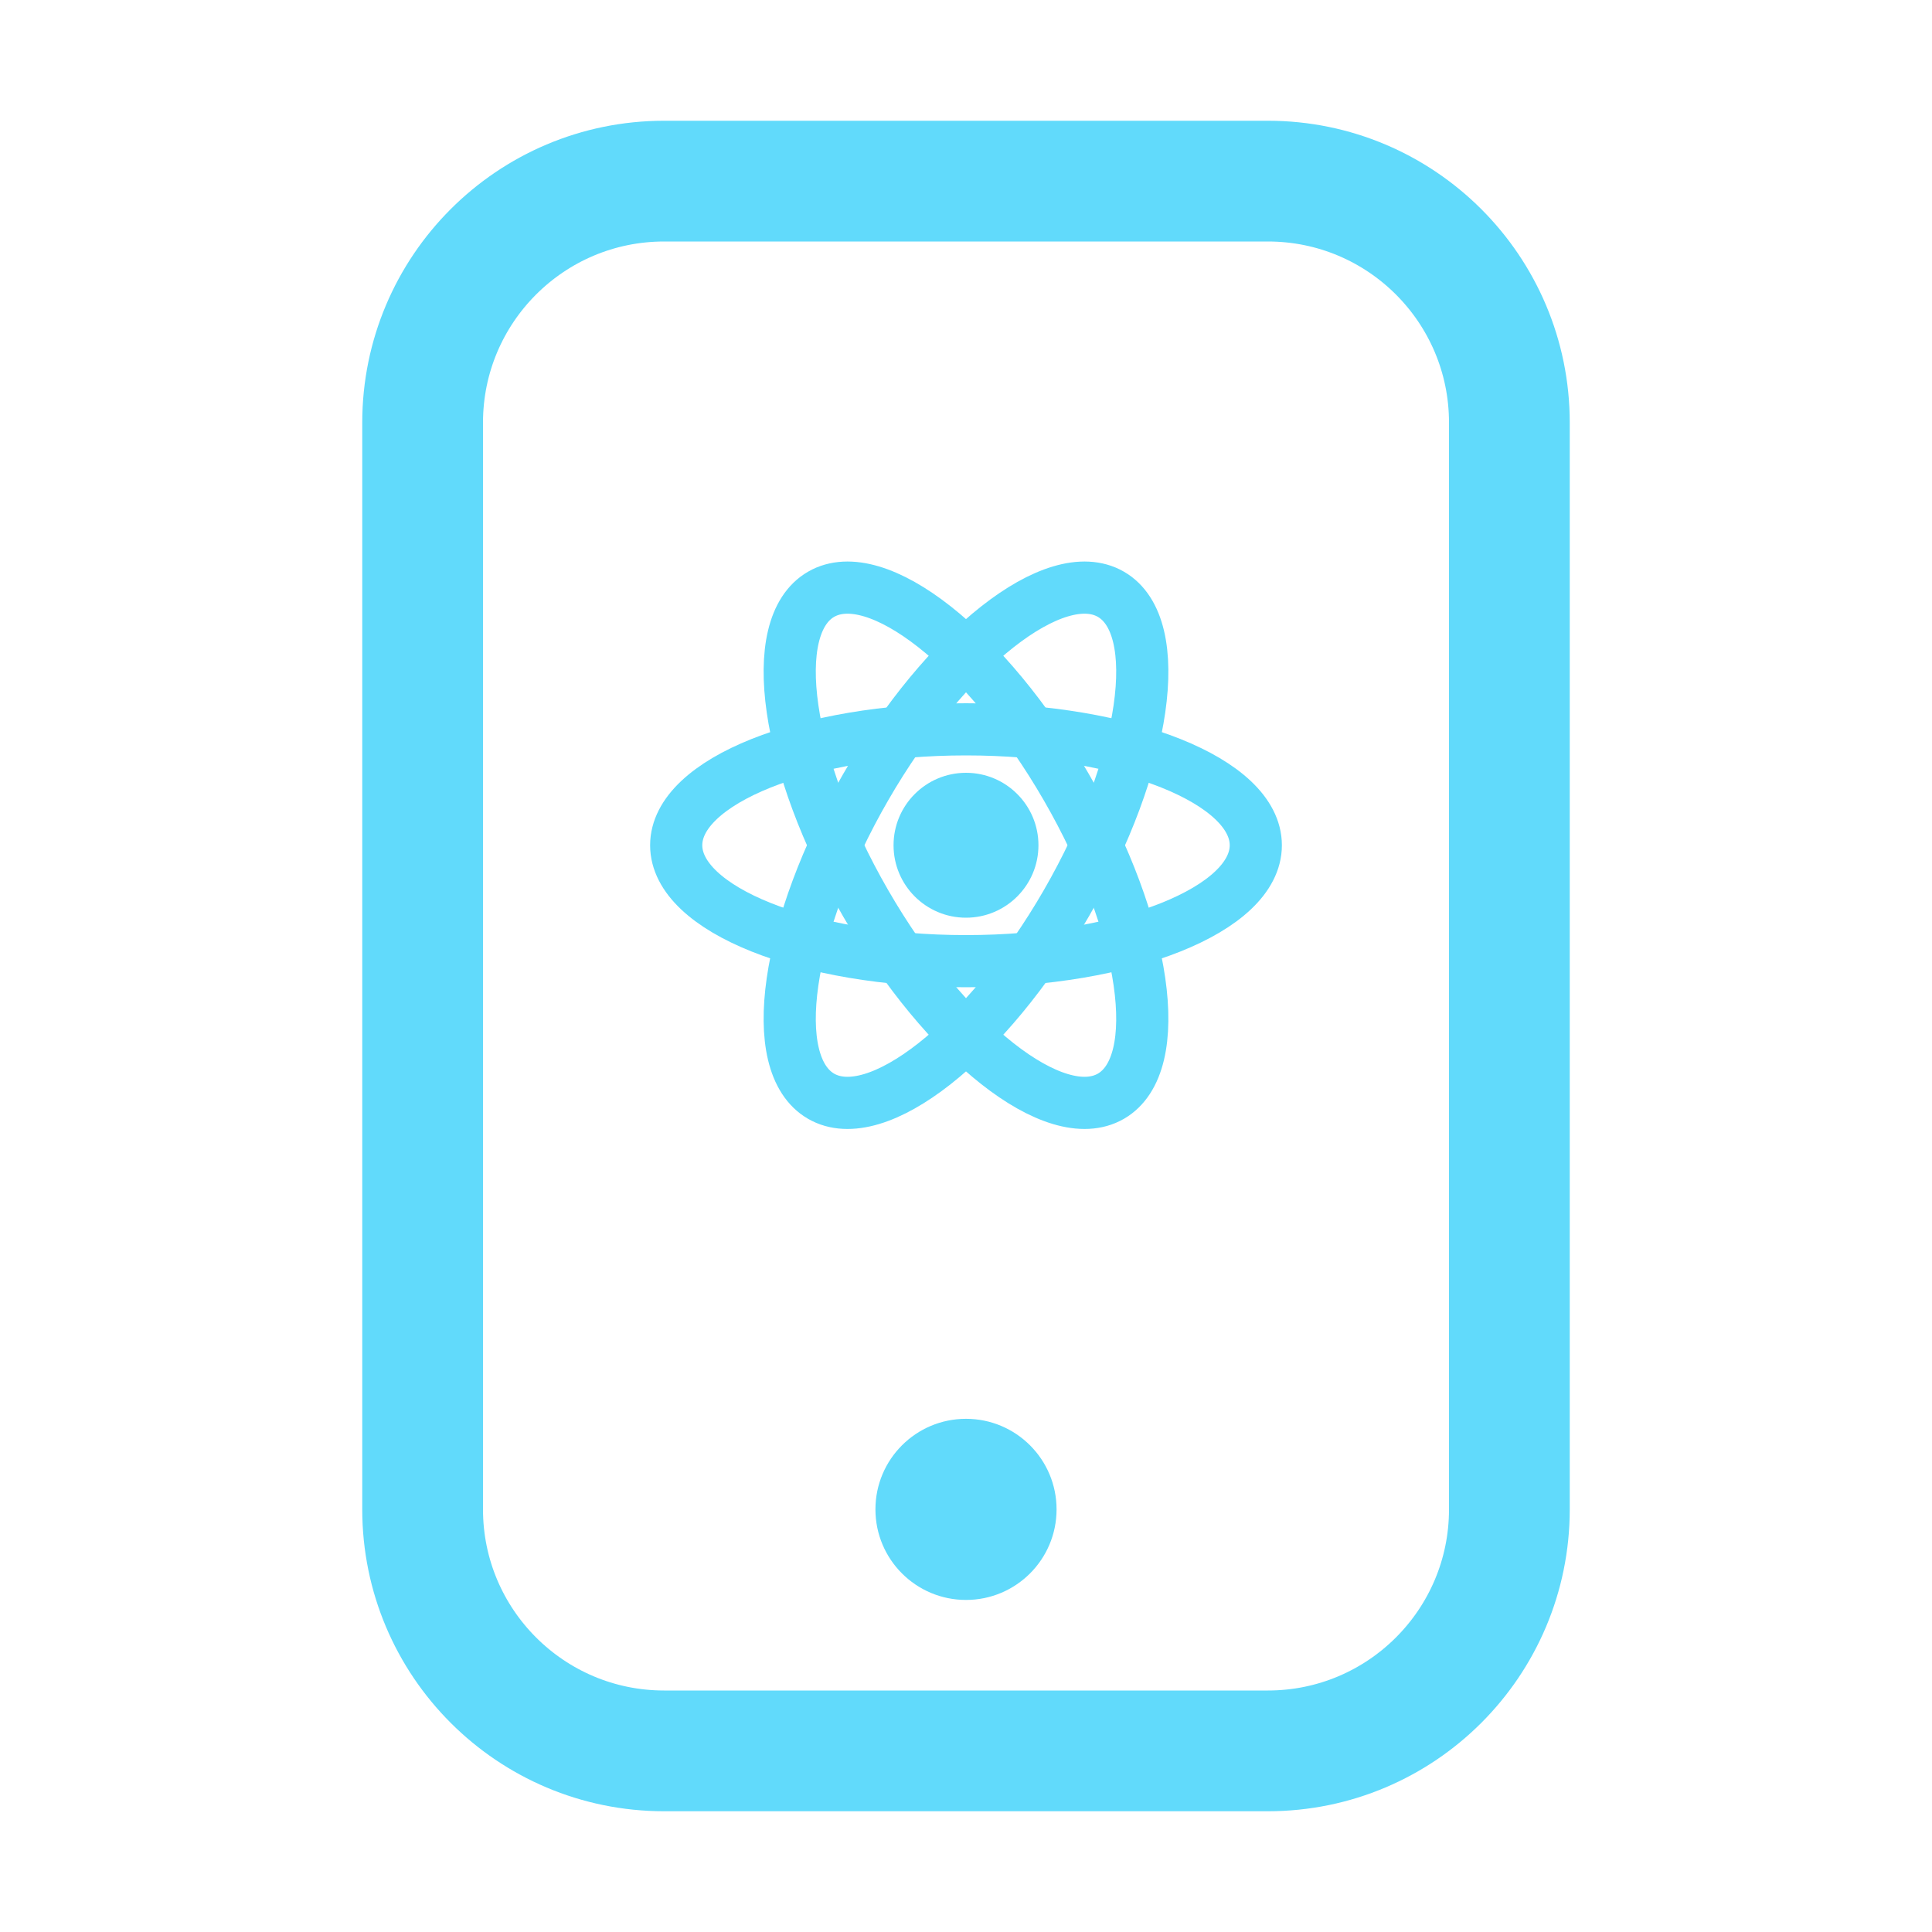
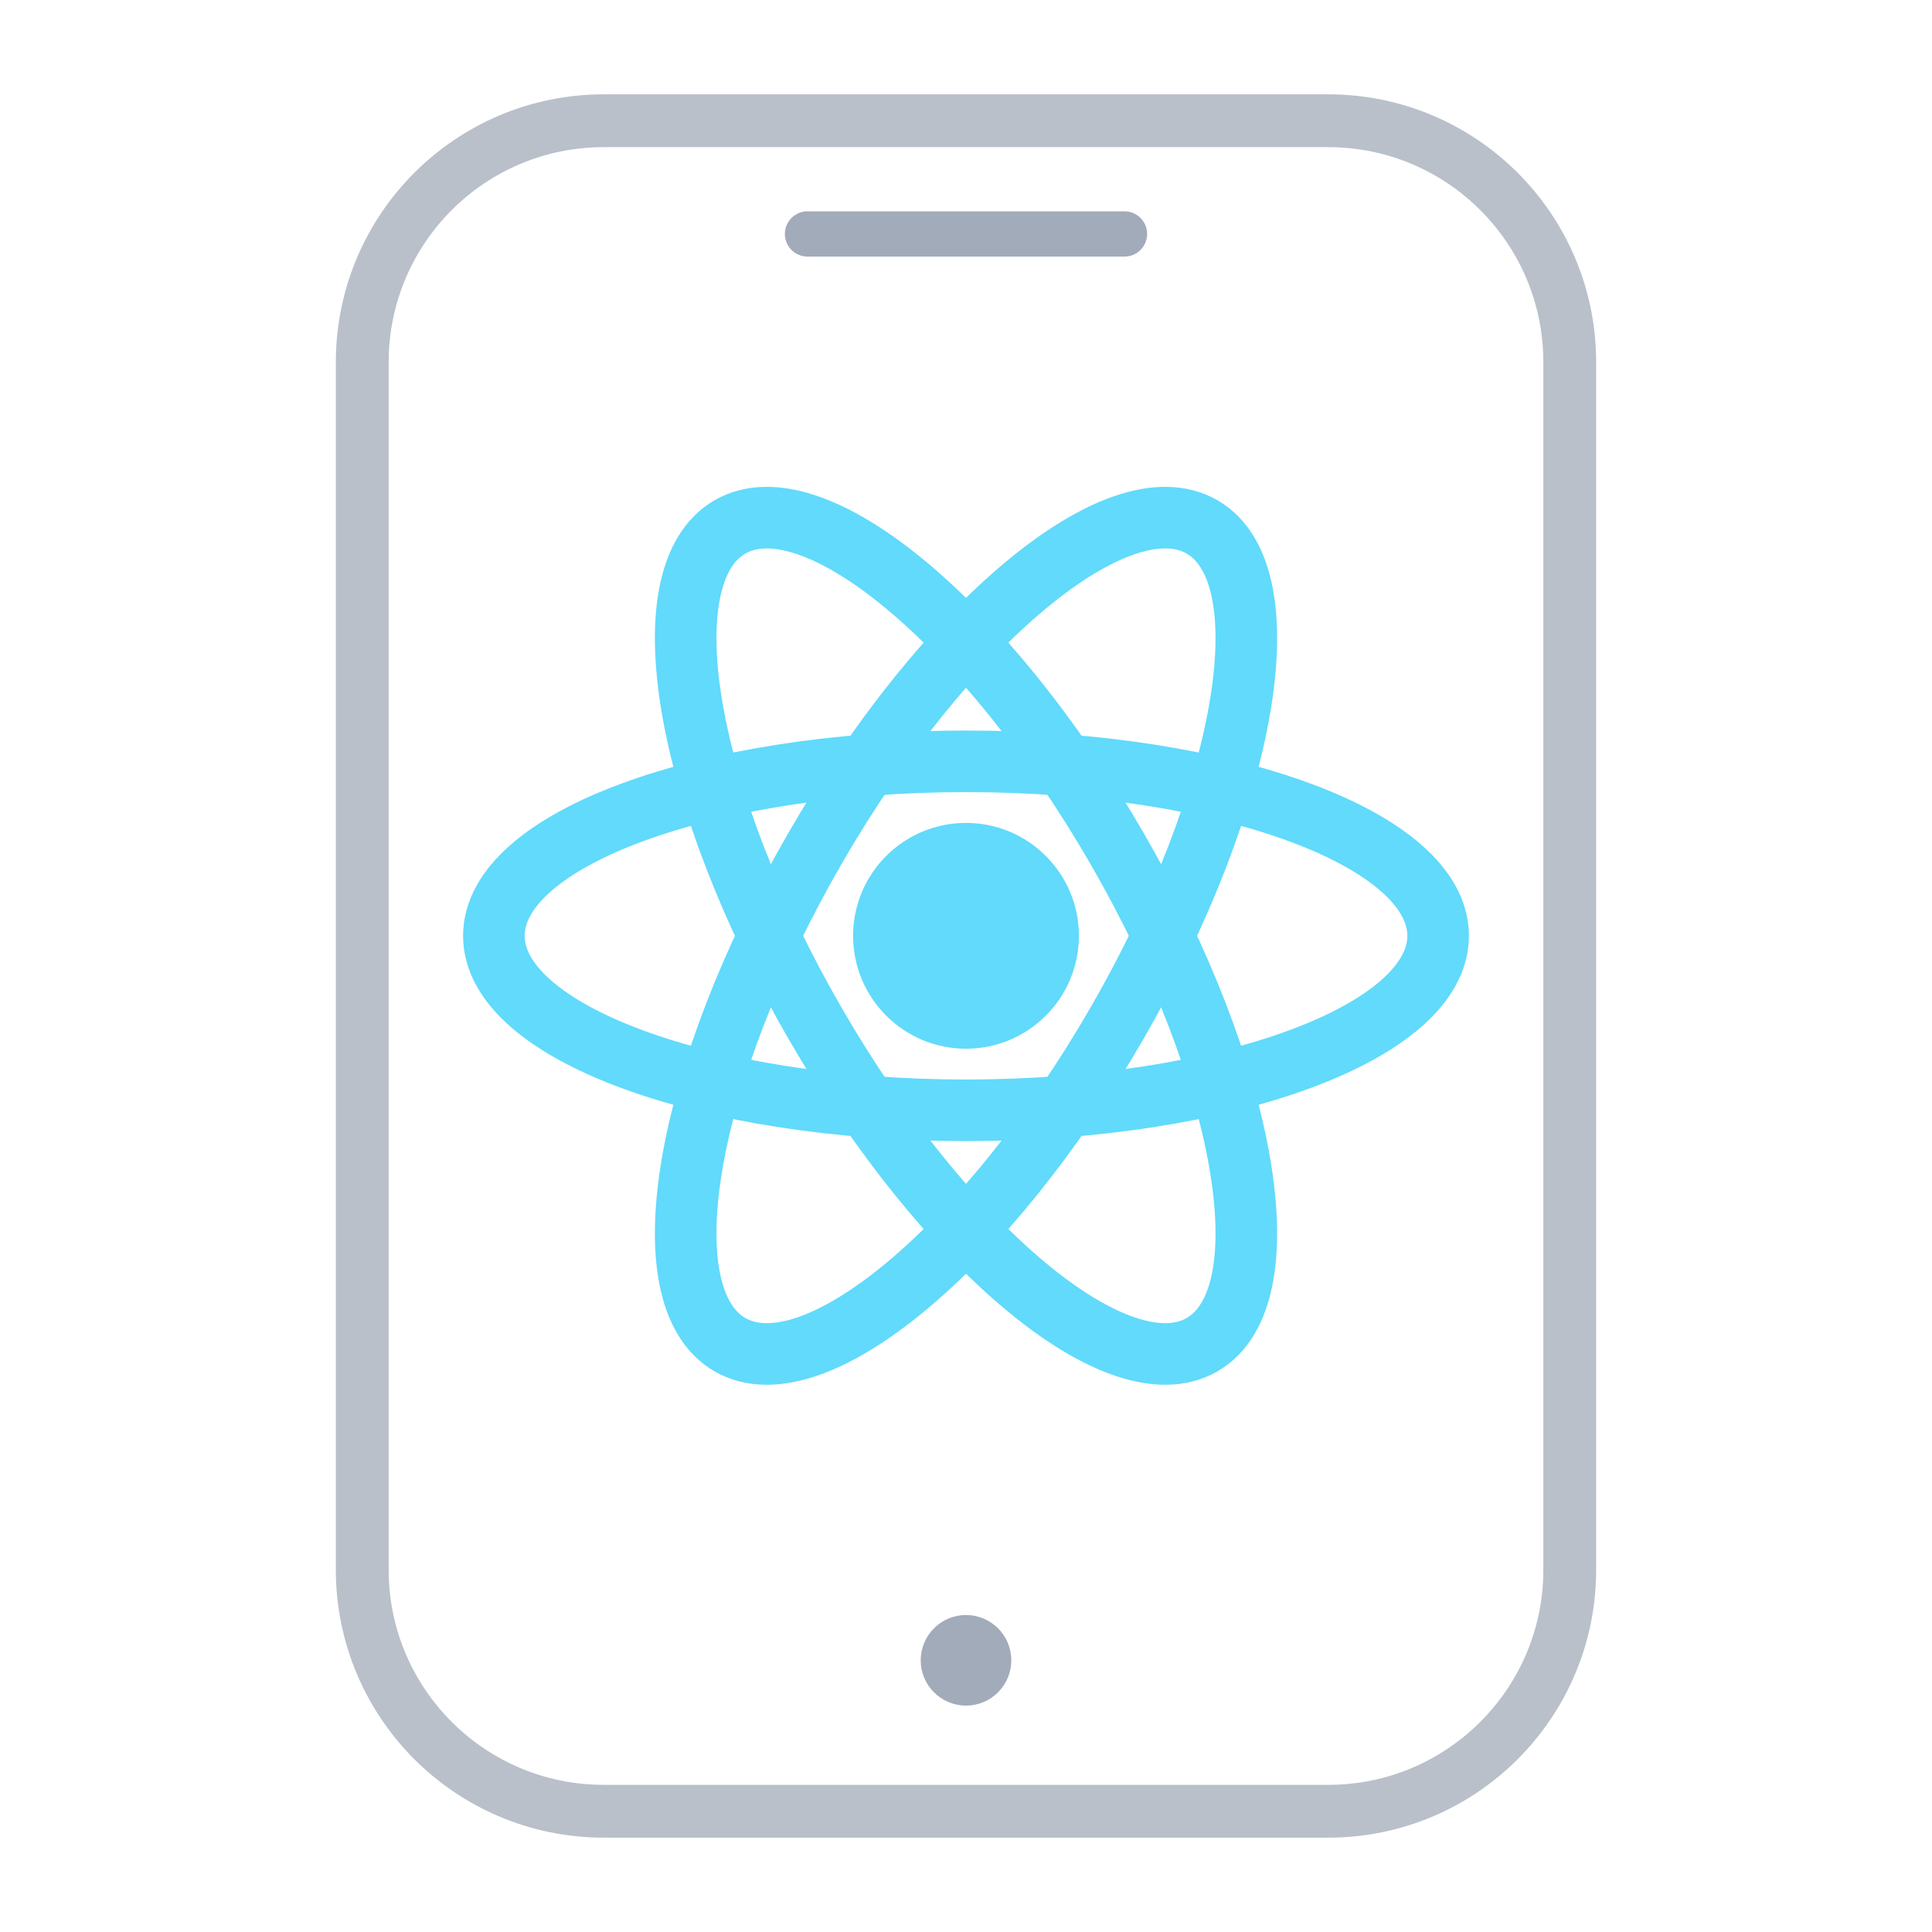
- <svg xmlns="http://www.w3.org/2000/svg" viewBox="0 0 32 32" width="24" height="24">
-   <rect x="7" y="3" width="18" height="26" rx="4" fill="none" stroke="#61DAFB" stroke-width="2" />
-   <circle cx="16" cy="25" r="1.5" fill="#61DAFB" />
-   <g transform="translate(16,14) scale(0.48)">
-     <circle cx="0" cy="0" r="2.5" fill="#61DAFB" />
-     <ellipse rx="10" ry="4" fill="none" stroke="#61DAFB" stroke-width="1.8" />
-     <ellipse rx="10" ry="4" fill="none" stroke="#61DAFB" stroke-width="1.8" transform="rotate(60)" />
-     <ellipse rx="10" ry="4" fill="none" stroke="#61DAFB" stroke-width="1.8" transform="rotate(120)" />
+ <svg xmlns="http://www.w3.org/2000/svg" viewBox="0 0 128 128" width="128" height="128">
+   <rect x="24" y="8" width="80" height="112" rx="16" fill="none" stroke="#64748B" stroke-width="3.5" stroke-opacity="0.45" />
+   <rect x="52" y="14" width="24" height="3" rx="1.5" fill="#64748B" fill-opacity="0.6" />
+   <circle cx="64" cy="110" r="3" fill="#64748B" fill-opacity="0.6" />
+   <g fill="#61DAFB" transform="translate(64, 62) scale(0.68)">
+     <circle cx="0" cy="0" r="11" />
+     <ellipse rx="46" ry="17" fill="none" stroke="#61DAFB" stroke-width="6" />
+     <ellipse rx="46" ry="17" fill="none" stroke="#61DAFB" stroke-width="6" transform="rotate(60)" />
+     <ellipse rx="46" ry="17" fill="none" stroke="#61DAFB" stroke-width="6" transform="rotate(120)" />
  </g>
</svg>
